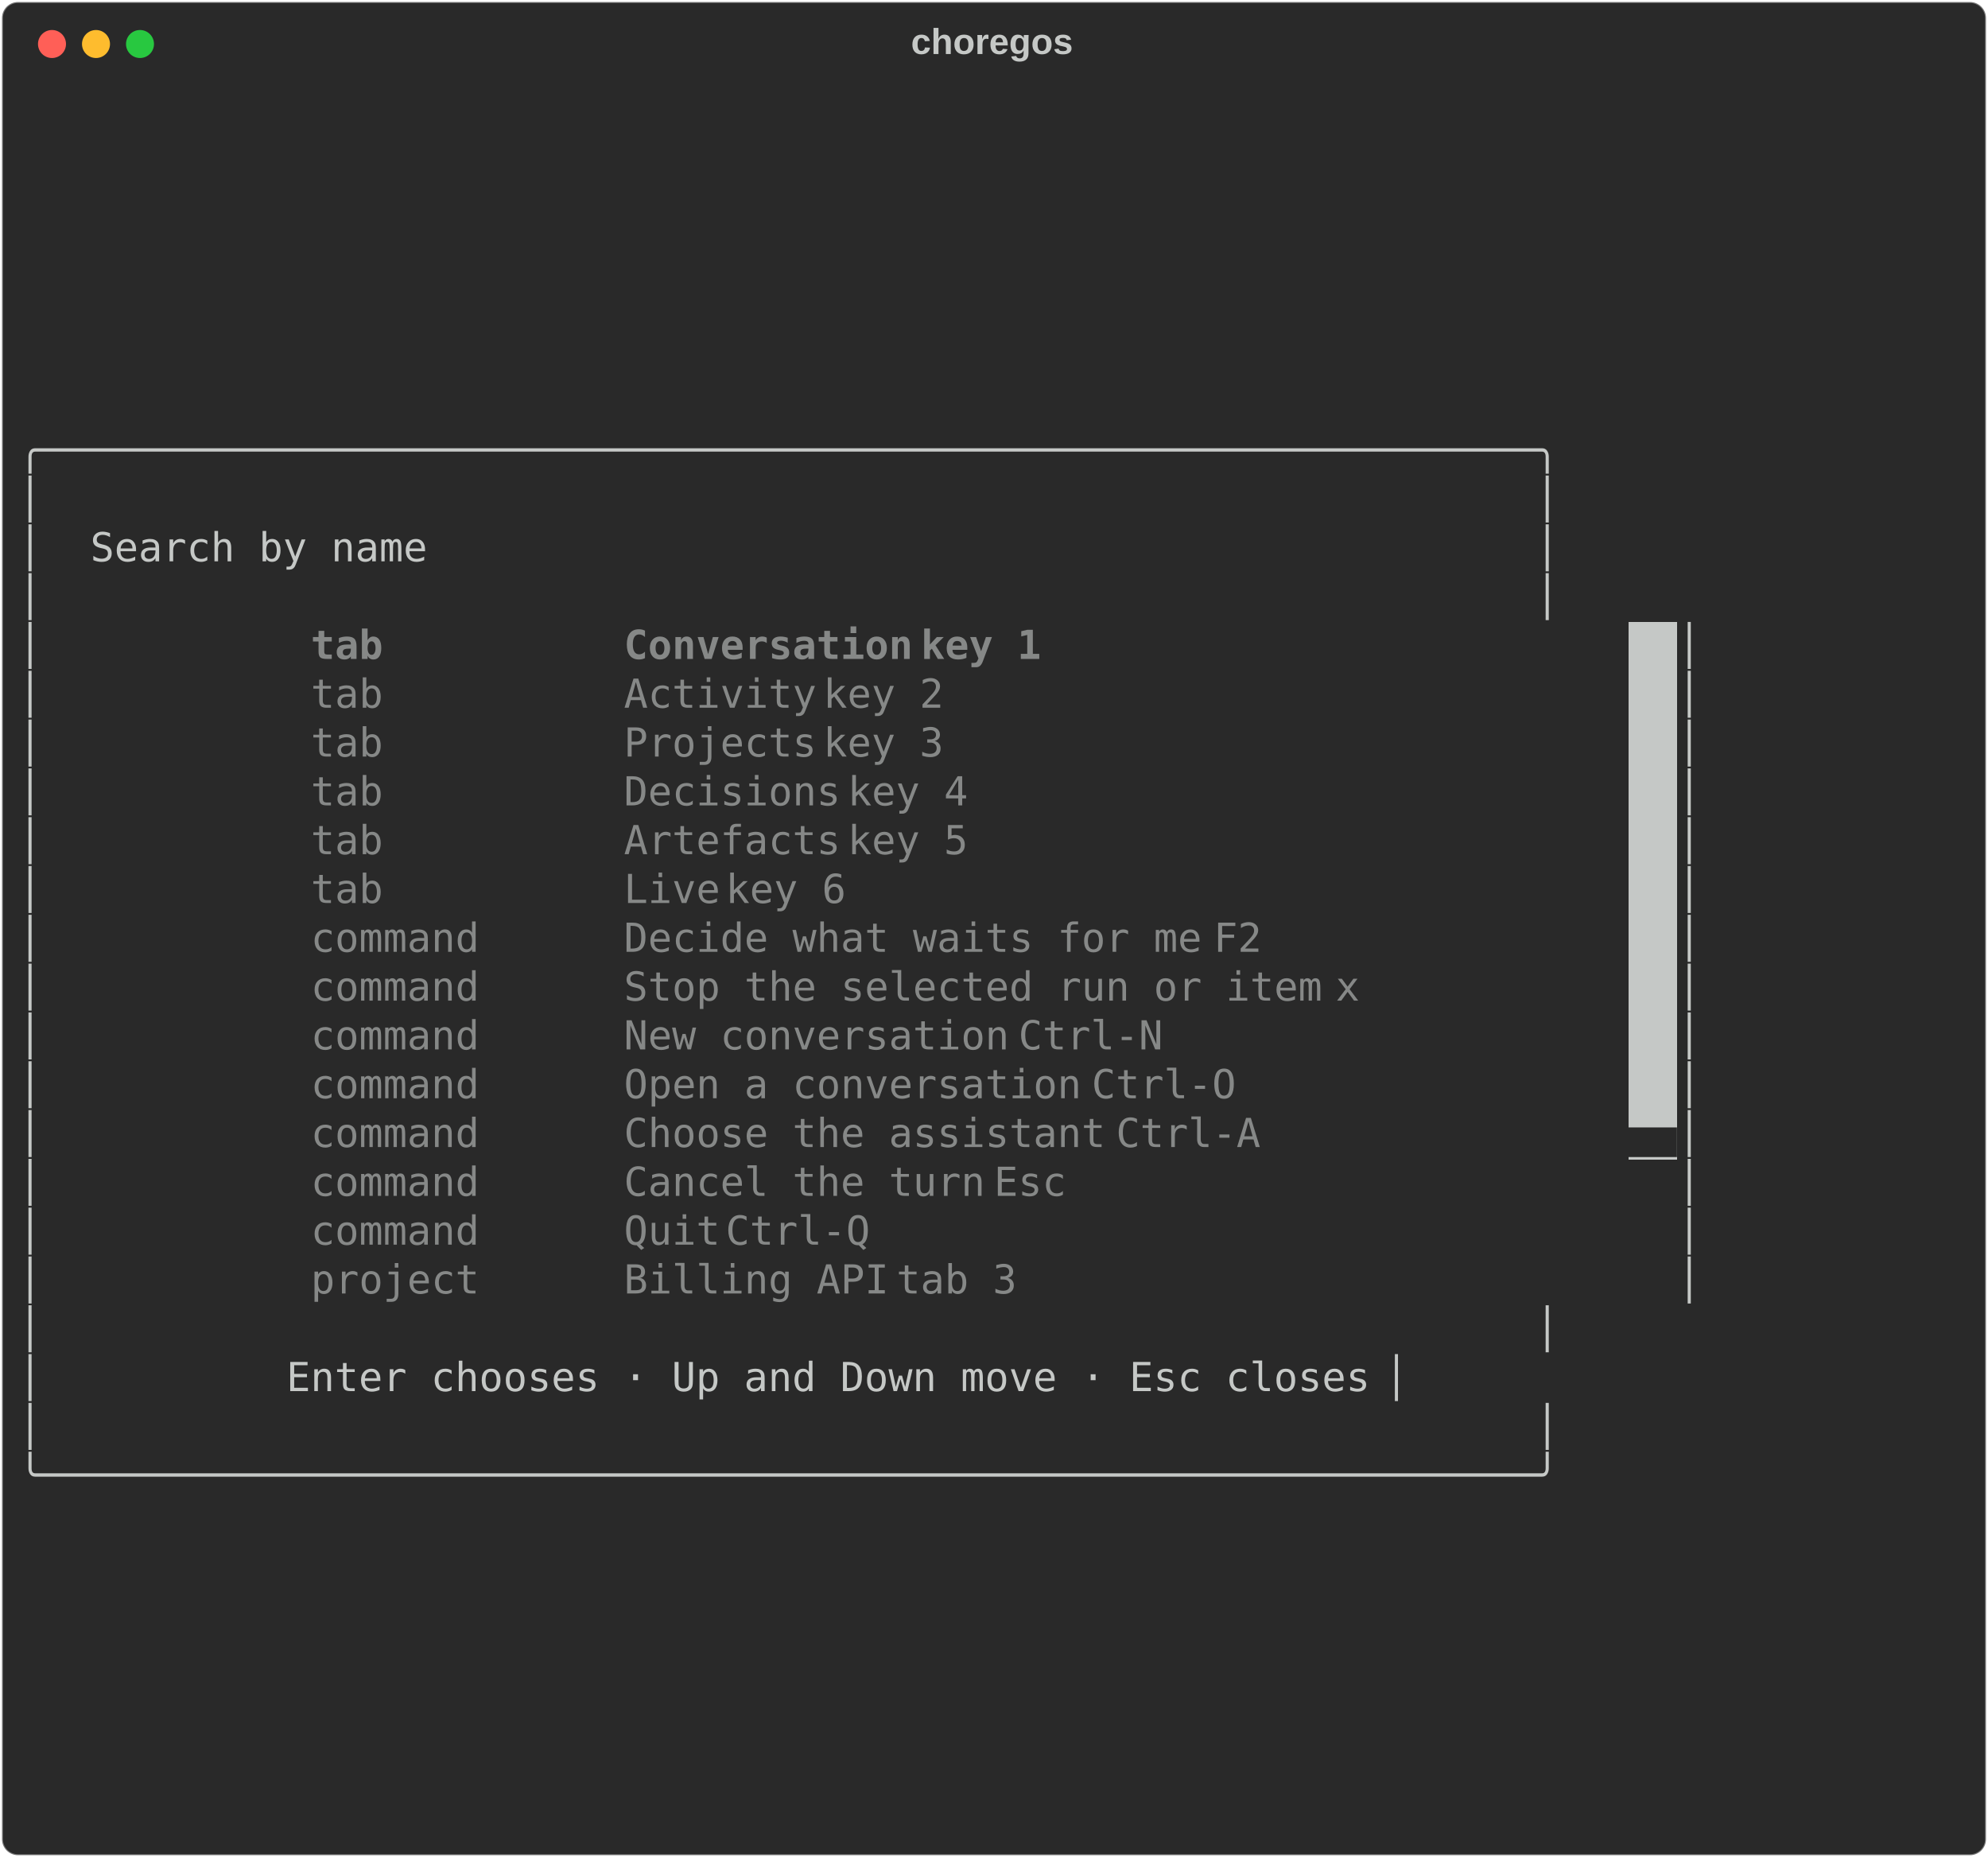
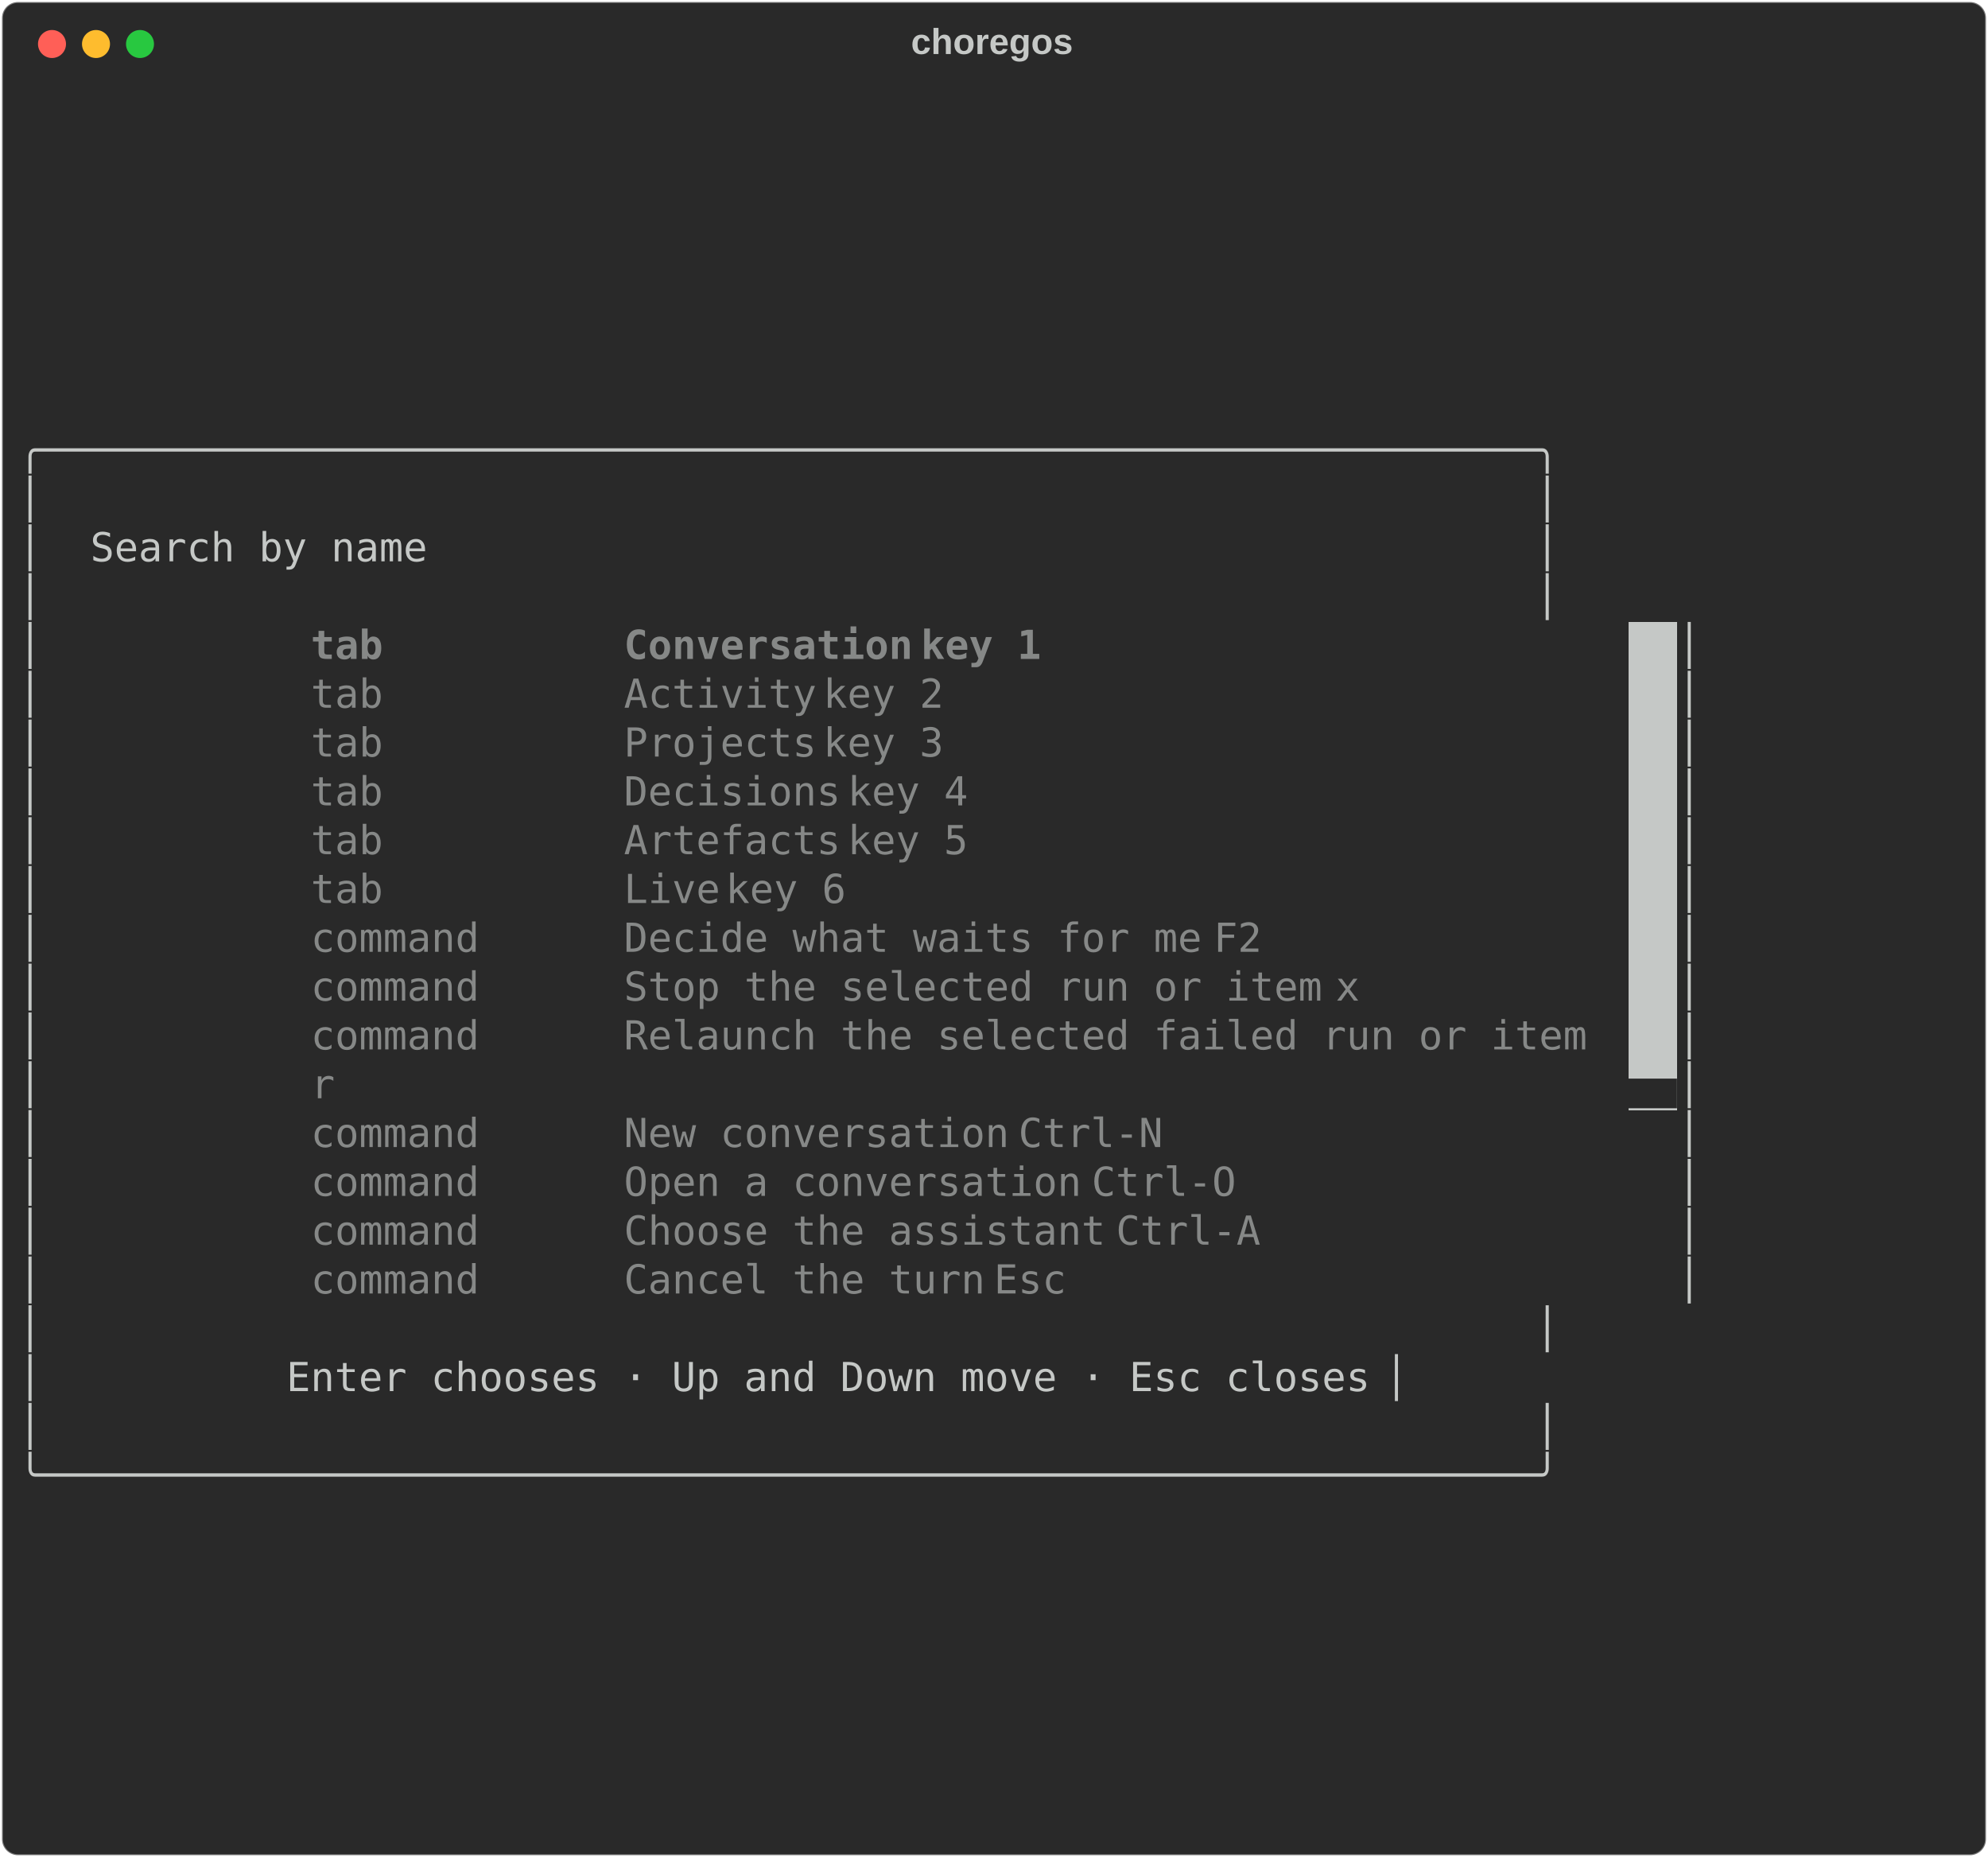
<svg xmlns="http://www.w3.org/2000/svg" class="rich-terminal" viewBox="0 0 994 928.4">
  <style>

    @font-face {
        font-family: "Fira Code";
        src: local("FiraCode-Regular"),
                url("https://cdnjs.cloudflare.com/ajax/libs/firacode/6.2.0/woff2/FiraCode-Regular.woff2") format("woff2"),
                url("https://cdnjs.cloudflare.com/ajax/libs/firacode/6.2.0/woff/FiraCode-Regular.woff") format("woff");
        font-style: normal;
        font-weight: 400;
    }
    @font-face {
        font-family: "Fira Code";
        src: local("FiraCode-Bold"),
                url("https://cdnjs.cloudflare.com/ajax/libs/firacode/6.2.0/woff2/FiraCode-Bold.woff2") format("woff2"),
                url("https://cdnjs.cloudflare.com/ajax/libs/firacode/6.2.0/woff/FiraCode-Bold.woff") format("woff");
        font-style: bold;
        font-weight: 700;
    }

-     .terminal-2381977832-matrix {
+     .terminal-911198414-matrix {
        font-family: Fira Code, monospace;
        font-size: 20px;
        line-height: 24.4px;
        font-variant-east-asian: full-width;
    }

-     .terminal-2381977832-title {
+     .terminal-911198414-title {
        font-size: 18px;
        font-weight: bold;
        font-family: arial;
    }

-     .terminal-2381977832-r1 { fill: #c5c8c6 }
- .terminal-2381977832-r2 { fill: #868887;font-weight: bold }
- .terminal-2381977832-r3 { fill: #c5c8c6;font-weight: bold }
- .terminal-2381977832-r4 { fill: #292929 }
- .terminal-2381977832-r5 { fill: #868887 }
+     .terminal-911198414-r1 { fill: #c5c8c6 }
+ .terminal-911198414-r2 { fill: #868887;font-weight: bold }
+ .terminal-911198414-r3 { fill: #c5c8c6;font-weight: bold }
+ .terminal-911198414-r4 { fill: #292929 }
+ .terminal-911198414-r5 { fill: #868887 }
    </style>
  <defs>
-     <clipPath id="terminal-2381977832-clip-terminal">
+     <clipPath id="terminal-911198414-clip-terminal">
      <rect x="0" y="0" width="975.0" height="877.4" />
    </clipPath>
-     <clipPath id="terminal-2381977832-line-0">
+     <clipPath id="terminal-911198414-line-0">
      <rect x="0" y="1.5" width="976" height="24.65" />
    </clipPath>
-     <clipPath id="terminal-2381977832-line-1">
+     <clipPath id="terminal-911198414-line-1">
      <rect x="0" y="25.9" width="976" height="24.65" />
    </clipPath>
-     <clipPath id="terminal-2381977832-line-2">
+     <clipPath id="terminal-911198414-line-2">
      <rect x="0" y="50.3" width="976" height="24.65" />
    </clipPath>
-     <clipPath id="terminal-2381977832-line-3">
+     <clipPath id="terminal-911198414-line-3">
      <rect x="0" y="74.7" width="976" height="24.65" />
    </clipPath>
-     <clipPath id="terminal-2381977832-line-4">
+     <clipPath id="terminal-911198414-line-4">
      <rect x="0" y="99.1" width="976" height="24.65" />
    </clipPath>
-     <clipPath id="terminal-2381977832-line-5">
+     <clipPath id="terminal-911198414-line-5">
      <rect x="0" y="123.5" width="976" height="24.65" />
    </clipPath>
-     <clipPath id="terminal-2381977832-line-6">
+     <clipPath id="terminal-911198414-line-6">
      <rect x="0" y="147.9" width="976" height="24.65" />
    </clipPath>
-     <clipPath id="terminal-2381977832-line-7">
+     <clipPath id="terminal-911198414-line-7">
      <rect x="0" y="172.3" width="976" height="24.65" />
    </clipPath>
-     <clipPath id="terminal-2381977832-line-8">
+     <clipPath id="terminal-911198414-line-8">
      <rect x="0" y="196.7" width="976" height="24.65" />
    </clipPath>
-     <clipPath id="terminal-2381977832-line-9">
+     <clipPath id="terminal-911198414-line-9">
      <rect x="0" y="221.1" width="976" height="24.65" />
    </clipPath>
-     <clipPath id="terminal-2381977832-line-10">
+     <clipPath id="terminal-911198414-line-10">
      <rect x="0" y="245.5" width="976" height="24.65" />
    </clipPath>
-     <clipPath id="terminal-2381977832-line-11">
+     <clipPath id="terminal-911198414-line-11">
      <rect x="0" y="269.9" width="976" height="24.65" />
    </clipPath>
-     <clipPath id="terminal-2381977832-line-12">
+     <clipPath id="terminal-911198414-line-12">
      <rect x="0" y="294.3" width="976" height="24.65" />
    </clipPath>
-     <clipPath id="terminal-2381977832-line-13">
+     <clipPath id="terminal-911198414-line-13">
      <rect x="0" y="318.7" width="976" height="24.65" />
    </clipPath>
-     <clipPath id="terminal-2381977832-line-14">
+     <clipPath id="terminal-911198414-line-14">
      <rect x="0" y="343.1" width="976" height="24.65" />
    </clipPath>
-     <clipPath id="terminal-2381977832-line-15">
+     <clipPath id="terminal-911198414-line-15">
      <rect x="0" y="367.5" width="976" height="24.65" />
    </clipPath>
-     <clipPath id="terminal-2381977832-line-16">
+     <clipPath id="terminal-911198414-line-16">
      <rect x="0" y="391.9" width="976" height="24.65" />
    </clipPath>
-     <clipPath id="terminal-2381977832-line-17">
+     <clipPath id="terminal-911198414-line-17">
      <rect x="0" y="416.3" width="976" height="24.65" />
    </clipPath>
-     <clipPath id="terminal-2381977832-line-18">
+     <clipPath id="terminal-911198414-line-18">
      <rect x="0" y="440.7" width="976" height="24.65" />
    </clipPath>
-     <clipPath id="terminal-2381977832-line-19">
+     <clipPath id="terminal-911198414-line-19">
      <rect x="0" y="465.1" width="976" height="24.65" />
    </clipPath>
-     <clipPath id="terminal-2381977832-line-20">
+     <clipPath id="terminal-911198414-line-20">
      <rect x="0" y="489.5" width="976" height="24.65" />
    </clipPath>
-     <clipPath id="terminal-2381977832-line-21">
+     <clipPath id="terminal-911198414-line-21">
      <rect x="0" y="513.9" width="976" height="24.65" />
    </clipPath>
-     <clipPath id="terminal-2381977832-line-22">
+     <clipPath id="terminal-911198414-line-22">
      <rect x="0" y="538.3" width="976" height="24.65" />
    </clipPath>
-     <clipPath id="terminal-2381977832-line-23">
+     <clipPath id="terminal-911198414-line-23">
      <rect x="0" y="562.7" width="976" height="24.65" />
    </clipPath>
-     <clipPath id="terminal-2381977832-line-24">
+     <clipPath id="terminal-911198414-line-24">
      <rect x="0" y="587.1" width="976" height="24.65" />
    </clipPath>
-     <clipPath id="terminal-2381977832-line-25">
+     <clipPath id="terminal-911198414-line-25">
      <rect x="0" y="611.5" width="976" height="24.65" />
    </clipPath>
-     <clipPath id="terminal-2381977832-line-26">
+     <clipPath id="terminal-911198414-line-26">
      <rect x="0" y="635.9" width="976" height="24.65" />
    </clipPath>
-     <clipPath id="terminal-2381977832-line-27">
+     <clipPath id="terminal-911198414-line-27">
      <rect x="0" y="660.3" width="976" height="24.65" />
    </clipPath>
-     <clipPath id="terminal-2381977832-line-28">
+     <clipPath id="terminal-911198414-line-28">
      <rect x="0" y="684.7" width="976" height="24.65" />
    </clipPath>
-     <clipPath id="terminal-2381977832-line-29">
+     <clipPath id="terminal-911198414-line-29">
      <rect x="0" y="709.1" width="976" height="24.65" />
    </clipPath>
-     <clipPath id="terminal-2381977832-line-30">
+     <clipPath id="terminal-911198414-line-30">
      <rect x="0" y="733.5" width="976" height="24.65" />
    </clipPath>
-     <clipPath id="terminal-2381977832-line-31">
+     <clipPath id="terminal-911198414-line-31">
      <rect x="0" y="757.9" width="976" height="24.65" />
    </clipPath>
-     <clipPath id="terminal-2381977832-line-32">
+     <clipPath id="terminal-911198414-line-32">
      <rect x="0" y="782.3" width="976" height="24.65" />
    </clipPath>
-     <clipPath id="terminal-2381977832-line-33">
+     <clipPath id="terminal-911198414-line-33">
      <rect x="0" y="806.7" width="976" height="24.65" />
    </clipPath>
-     <clipPath id="terminal-2381977832-line-34">
+     <clipPath id="terminal-911198414-line-34">
      <rect x="0" y="831.1" width="976" height="24.65" />
    </clipPath>
  </defs>
  <rect fill="#292929" stroke="rgba(255,255,255,0.35)" stroke-width="1" x="1" y="1" width="992" height="926.4" rx="8" />
-   <text class="terminal-2381977832-title" fill="#c5c8c6" text-anchor="middle" x="496" y="27">choregos</text>
+   <text class="terminal-911198414-title" fill="#c5c8c6" text-anchor="middle" x="496" y="27">choregos</text>
  <g transform="translate(26,22)">
    <circle cx="0" cy="0" r="7" fill="#ff5f57" />
    <circle cx="22" cy="0" r="7" fill="#febc2e" />
    <circle cx="44" cy="0" r="7" fill="#28c840" />
  </g>
-   <g transform="translate(9, 41)" clip-path="url(#terminal-2381977832-clip-terminal)">
+   <g transform="translate(9, 41)" clip-path="url(#terminal-911198414-clip-terminal)">
    <rect fill="#c5c8c6" x="805.2" y="269.9" width="24.4" height="24.65" shape-rendering="crispEdges" />
    <rect fill="#c5c8c6" x="805.2" y="294.3" width="24.4" height="24.65" shape-rendering="crispEdges" />
    <rect fill="#c5c8c6" x="805.2" y="318.7" width="24.4" height="24.65" shape-rendering="crispEdges" />
    <rect fill="#c5c8c6" x="805.2" y="343.1" width="24.4" height="24.65" shape-rendering="crispEdges" />
    <rect fill="#c5c8c6" x="805.2" y="367.5" width="24.4" height="24.65" shape-rendering="crispEdges" />
    <rect fill="#c5c8c6" x="805.2" y="391.9" width="24.4" height="24.65" shape-rendering="crispEdges" />
    <rect fill="#c5c8c6" x="805.2" y="416.3" width="24.4" height="24.65" shape-rendering="crispEdges" />
    <rect fill="#c5c8c6" x="805.2" y="440.7" width="24.4" height="24.65" shape-rendering="crispEdges" />
    <rect fill="#c5c8c6" x="805.2" y="465.1" width="24.4" height="24.65" shape-rendering="crispEdges" />
    <rect fill="#c5c8c6" x="805.2" y="489.5" width="24.4" height="24.65" shape-rendering="crispEdges" />
-     <rect fill="#c5c8c6" x="805.2" y="513.9" width="24.4" height="24.65" shape-rendering="crispEdges" />
-     <g class="terminal-2381977832-matrix">
-       <text class="terminal-2381977832-r1" x="976" y="20" textLength="12.2" clip-path="url(#terminal-2381977832-line-0)">
- </text>
-       <text class="terminal-2381977832-r1" x="976" y="44.4" textLength="12.2" clip-path="url(#terminal-2381977832-line-1)">
- </text>
-       <text class="terminal-2381977832-r1" x="976" y="68.8" textLength="12.2" clip-path="url(#terminal-2381977832-line-2)">
- </text>
-       <text class="terminal-2381977832-r1" x="976" y="93.2" textLength="12.2" clip-path="url(#terminal-2381977832-line-3)">
- </text>
-       <text class="terminal-2381977832-r1" x="976" y="117.6" textLength="12.2" clip-path="url(#terminal-2381977832-line-4)">
- </text>
-       <text class="terminal-2381977832-r1" x="976" y="142" textLength="12.2" clip-path="url(#terminal-2381977832-line-5)">
- </text>
-       <text class="terminal-2381977832-r1" x="976" y="166.4" textLength="12.2" clip-path="url(#terminal-2381977832-line-6)">
- </text>
-       <text class="terminal-2381977832-r1" x="0" y="190.8" textLength="976" clip-path="url(#terminal-2381977832-line-7)">        ╭──────────────────────────────────────────────────────────────╮        </text>
-       <text class="terminal-2381977832-r1" x="976" y="190.8" textLength="12.2" clip-path="url(#terminal-2381977832-line-7)">
- </text>
-       <text class="terminal-2381977832-r1" x="0" y="215.2" textLength="976" clip-path="url(#terminal-2381977832-line-8)">        │                                                              │        </text>
-       <text class="terminal-2381977832-r1" x="976" y="215.2" textLength="12.2" clip-path="url(#terminal-2381977832-line-8)">
- </text>
-       <text class="terminal-2381977832-r1" x="0" y="239.6" textLength="976" clip-path="url(#terminal-2381977832-line-9)">        │  Search by name                                              │        </text>
-       <text class="terminal-2381977832-r1" x="976" y="239.6" textLength="12.2" clip-path="url(#terminal-2381977832-line-9)">
- </text>
-       <text class="terminal-2381977832-r1" x="0" y="264" textLength="976" clip-path="url(#terminal-2381977832-line-10)">        │                                                              │        </text>
-       <text class="terminal-2381977832-r1" x="976" y="264" textLength="12.2" clip-path="url(#terminal-2381977832-line-10)">
- </text>
-       <text class="terminal-2381977832-r1" x="0" y="288.4" textLength="146.4" clip-path="url(#terminal-2381977832-line-11)">        │   </text>
-       <text class="terminal-2381977832-r2" x="146.4" y="288.4" textLength="305" clip-path="url(#terminal-2381977832-line-11)">tab          Conversation</text>
-       <text class="terminal-2381977832-r2" x="451.4" y="288.4" textLength="97.6" clip-path="url(#terminal-2381977832-line-11)">   key 1</text>
-       <text class="terminal-2381977832-r1" x="829.6" y="288.4" textLength="146.4" clip-path="url(#terminal-2381977832-line-11)">   │        </text>
-       <text class="terminal-2381977832-r1" x="976" y="288.4" textLength="12.2" clip-path="url(#terminal-2381977832-line-11)">
- </text>
-       <text class="terminal-2381977832-r1" x="0" y="312.8" textLength="146.4" clip-path="url(#terminal-2381977832-line-12)">        │   </text>
-       <text class="terminal-2381977832-r5" x="146.4" y="312.8" textLength="256.2" clip-path="url(#terminal-2381977832-line-12)">tab          Activity</text>
-       <text class="terminal-2381977832-r5" x="402.6" y="312.8" textLength="97.6" clip-path="url(#terminal-2381977832-line-12)">   key 2</text>
-       <text class="terminal-2381977832-r1" x="829.6" y="312.8" textLength="146.4" clip-path="url(#terminal-2381977832-line-12)">   │        </text>
-       <text class="terminal-2381977832-r1" x="976" y="312.8" textLength="12.2" clip-path="url(#terminal-2381977832-line-12)">
- </text>
-       <text class="terminal-2381977832-r1" x="0" y="337.2" textLength="146.4" clip-path="url(#terminal-2381977832-line-13)">        │   </text>
-       <text class="terminal-2381977832-r5" x="146.4" y="337.2" textLength="256.2" clip-path="url(#terminal-2381977832-line-13)">tab          Projects</text>
-       <text class="terminal-2381977832-r5" x="402.6" y="337.2" textLength="97.6" clip-path="url(#terminal-2381977832-line-13)">   key 3</text>
-       <text class="terminal-2381977832-r1" x="829.6" y="337.2" textLength="146.4" clip-path="url(#terminal-2381977832-line-13)">   │        </text>
-       <text class="terminal-2381977832-r1" x="976" y="337.2" textLength="12.2" clip-path="url(#terminal-2381977832-line-13)">
- </text>
-       <text class="terminal-2381977832-r1" x="0" y="361.6" textLength="146.4" clip-path="url(#terminal-2381977832-line-14)">        │   </text>
-       <text class="terminal-2381977832-r5" x="146.4" y="361.6" textLength="268.4" clip-path="url(#terminal-2381977832-line-14)">tab          Decisions</text>
-       <text class="terminal-2381977832-r5" x="414.8" y="361.6" textLength="97.6" clip-path="url(#terminal-2381977832-line-14)">   key 4</text>
-       <text class="terminal-2381977832-r1" x="829.6" y="361.6" textLength="146.4" clip-path="url(#terminal-2381977832-line-14)">   │        </text>
-       <text class="terminal-2381977832-r1" x="976" y="361.6" textLength="12.2" clip-path="url(#terminal-2381977832-line-14)">
- </text>
-       <text class="terminal-2381977832-r1" x="0" y="386" textLength="146.4" clip-path="url(#terminal-2381977832-line-15)">        │   </text>
-       <text class="terminal-2381977832-r5" x="146.4" y="386" textLength="268.4" clip-path="url(#terminal-2381977832-line-15)">tab          Artefacts</text>
-       <text class="terminal-2381977832-r5" x="414.8" y="386" textLength="97.6" clip-path="url(#terminal-2381977832-line-15)">   key 5</text>
-       <text class="terminal-2381977832-r1" x="829.6" y="386" textLength="146.4" clip-path="url(#terminal-2381977832-line-15)">   │        </text>
-       <text class="terminal-2381977832-r1" x="976" y="386" textLength="12.2" clip-path="url(#terminal-2381977832-line-15)">
- </text>
-       <text class="terminal-2381977832-r1" x="0" y="410.4" textLength="146.4" clip-path="url(#terminal-2381977832-line-16)">        │   </text>
-       <text class="terminal-2381977832-r5" x="146.4" y="410.4" textLength="207.4" clip-path="url(#terminal-2381977832-line-16)">tab          Live</text>
-       <text class="terminal-2381977832-r5" x="353.8" y="410.4" textLength="97.6" clip-path="url(#terminal-2381977832-line-16)">   key 6</text>
-       <text class="terminal-2381977832-r1" x="829.6" y="410.4" textLength="146.4" clip-path="url(#terminal-2381977832-line-16)">   │        </text>
-       <text class="terminal-2381977832-r1" x="976" y="410.4" textLength="12.2" clip-path="url(#terminal-2381977832-line-16)">
- </text>
-       <text class="terminal-2381977832-r1" x="0" y="434.8" textLength="146.4" clip-path="url(#terminal-2381977832-line-17)">        │   </text>
-       <text class="terminal-2381977832-r5" x="146.4" y="434.8" textLength="451.4" clip-path="url(#terminal-2381977832-line-17)">command      Decide what waits for me</text>
-       <text class="terminal-2381977832-r5" x="597.8" y="434.8" textLength="61" clip-path="url(#terminal-2381977832-line-17)">   F2</text>
-       <text class="terminal-2381977832-r1" x="829.6" y="434.8" textLength="146.4" clip-path="url(#terminal-2381977832-line-17)">   │        </text>
-       <text class="terminal-2381977832-r1" x="976" y="434.8" textLength="12.2" clip-path="url(#terminal-2381977832-line-17)">
- </text>
-       <text class="terminal-2381977832-r1" x="0" y="459.2" textLength="146.4" clip-path="url(#terminal-2381977832-line-18)">        │   </text>
-       <text class="terminal-2381977832-r5" x="146.4" y="459.2" textLength="512.4" clip-path="url(#terminal-2381977832-line-18)">command      Stop the selected run or item</text>
-       <text class="terminal-2381977832-r5" x="658.8" y="459.2" textLength="48.8" clip-path="url(#terminal-2381977832-line-18)">   x</text>
-       <text class="terminal-2381977832-r1" x="829.6" y="459.2" textLength="146.4" clip-path="url(#terminal-2381977832-line-18)">   │        </text>
-       <text class="terminal-2381977832-r1" x="976" y="459.2" textLength="12.2" clip-path="url(#terminal-2381977832-line-18)">
- </text>
-       <text class="terminal-2381977832-r1" x="0" y="483.6" textLength="146.4" clip-path="url(#terminal-2381977832-line-19)">        │   </text>
-       <text class="terminal-2381977832-r5" x="146.4" y="483.6" textLength="353.8" clip-path="url(#terminal-2381977832-line-19)">command      New conversation</text>
-       <text class="terminal-2381977832-r5" x="500.2" y="483.6" textLength="109.8" clip-path="url(#terminal-2381977832-line-19)">   Ctrl-N</text>
-       <text class="terminal-2381977832-r1" x="829.6" y="483.6" textLength="146.4" clip-path="url(#terminal-2381977832-line-19)">   │        </text>
-       <text class="terminal-2381977832-r1" x="976" y="483.6" textLength="12.2" clip-path="url(#terminal-2381977832-line-19)">
- </text>
-       <text class="terminal-2381977832-r1" x="0" y="508" textLength="146.4" clip-path="url(#terminal-2381977832-line-20)">        │   </text>
-       <text class="terminal-2381977832-r5" x="146.4" y="508" textLength="390.4" clip-path="url(#terminal-2381977832-line-20)">command      Open a conversation</text>
-       <text class="terminal-2381977832-r5" x="536.8" y="508" textLength="109.8" clip-path="url(#terminal-2381977832-line-20)">   Ctrl-O</text>
-       <text class="terminal-2381977832-r1" x="829.6" y="508" textLength="146.4" clip-path="url(#terminal-2381977832-line-20)">   │        </text>
-       <text class="terminal-2381977832-r1" x="976" y="508" textLength="12.2" clip-path="url(#terminal-2381977832-line-20)">
- </text>
-       <text class="terminal-2381977832-r1" x="0" y="532.4" textLength="146.4" clip-path="url(#terminal-2381977832-line-21)">        │   </text>
-       <text class="terminal-2381977832-r5" x="146.4" y="532.4" textLength="402.6" clip-path="url(#terminal-2381977832-line-21)">command      Choose the assistant</text>
-       <text class="terminal-2381977832-r5" x="549" y="532.4" textLength="109.8" clip-path="url(#terminal-2381977832-line-21)">   Ctrl-A</text>
-       <text class="terminal-2381977832-r4" x="805.2" y="532.4" textLength="24.4" clip-path="url(#terminal-2381977832-line-21)">▅▅</text>
-       <text class="terminal-2381977832-r1" x="829.6" y="532.4" textLength="146.4" clip-path="url(#terminal-2381977832-line-21)">   │        </text>
-       <text class="terminal-2381977832-r1" x="976" y="532.4" textLength="12.2" clip-path="url(#terminal-2381977832-line-21)">
- </text>
-       <text class="terminal-2381977832-r1" x="0" y="556.8" textLength="146.4" clip-path="url(#terminal-2381977832-line-22)">        │   </text>
-       <text class="terminal-2381977832-r5" x="146.4" y="556.8" textLength="341.6" clip-path="url(#terminal-2381977832-line-22)">command      Cancel the turn</text>
-       <text class="terminal-2381977832-r5" x="488" y="556.8" textLength="73.2" clip-path="url(#terminal-2381977832-line-22)">   Esc</text>
-       <text class="terminal-2381977832-r1" x="829.6" y="556.8" textLength="146.4" clip-path="url(#terminal-2381977832-line-22)">   │        </text>
-       <text class="terminal-2381977832-r1" x="976" y="556.8" textLength="12.2" clip-path="url(#terminal-2381977832-line-22)">
- </text>
-       <text class="terminal-2381977832-r1" x="0" y="581.2" textLength="146.4" clip-path="url(#terminal-2381977832-line-23)">        │   </text>
-       <text class="terminal-2381977832-r5" x="146.4" y="581.2" textLength="207.4" clip-path="url(#terminal-2381977832-line-23)">command      Quit</text>
-       <text class="terminal-2381977832-r5" x="353.8" y="581.2" textLength="109.8" clip-path="url(#terminal-2381977832-line-23)">   Ctrl-Q</text>
-       <text class="terminal-2381977832-r1" x="829.6" y="581.2" textLength="146.4" clip-path="url(#terminal-2381977832-line-23)">   │        </text>
-       <text class="terminal-2381977832-r1" x="976" y="581.2" textLength="12.2" clip-path="url(#terminal-2381977832-line-23)">
- </text>
-       <text class="terminal-2381977832-r1" x="0" y="605.6" textLength="146.4" clip-path="url(#terminal-2381977832-line-24)">        │   </text>
-       <text class="terminal-2381977832-r5" x="146.4" y="605.6" textLength="292.8" clip-path="url(#terminal-2381977832-line-24)">project      Billing API</text>
-       <text class="terminal-2381977832-r5" x="439.2" y="605.6" textLength="97.6" clip-path="url(#terminal-2381977832-line-24)">   tab 3</text>
-       <text class="terminal-2381977832-r1" x="829.6" y="605.6" textLength="146.4" clip-path="url(#terminal-2381977832-line-24)">   │        </text>
-       <text class="terminal-2381977832-r1" x="976" y="605.6" textLength="12.2" clip-path="url(#terminal-2381977832-line-24)">
- </text>
-       <text class="terminal-2381977832-r1" x="0" y="630" textLength="976" clip-path="url(#terminal-2381977832-line-25)">        │                                                              │        </text>
-       <text class="terminal-2381977832-r1" x="976" y="630" textLength="12.2" clip-path="url(#terminal-2381977832-line-25)">
- </text>
-       <text class="terminal-2381977832-r1" x="0" y="654.4" textLength="134.2" clip-path="url(#terminal-2381977832-line-26)">        │  </text>
-       <text class="terminal-2381977832-r1" x="134.2" y="654.4" textLength="549" clip-path="url(#terminal-2381977832-line-26)">Enter chooses · Up and Down move · Esc closes</text>
-       <text class="terminal-2381977832-r1" x="683.2" y="654.4" textLength="292.8" clip-path="url(#terminal-2381977832-line-26)">               │        </text>
-       <text class="terminal-2381977832-r1" x="976" y="654.4" textLength="12.2" clip-path="url(#terminal-2381977832-line-26)">
- </text>
-       <text class="terminal-2381977832-r1" x="0" y="678.8" textLength="976" clip-path="url(#terminal-2381977832-line-27)">        │                                                              │        </text>
-       <text class="terminal-2381977832-r1" x="976" y="678.8" textLength="12.2" clip-path="url(#terminal-2381977832-line-27)">
- </text>
-       <text class="terminal-2381977832-r1" x="0" y="703.2" textLength="976" clip-path="url(#terminal-2381977832-line-28)">        ╰──────────────────────────────────────────────────────────────╯        </text>
-       <text class="terminal-2381977832-r1" x="976" y="703.2" textLength="12.2" clip-path="url(#terminal-2381977832-line-28)">
- </text>
-       <text class="terminal-2381977832-r1" x="976" y="727.6" textLength="12.2" clip-path="url(#terminal-2381977832-line-29)">
- </text>
-       <text class="terminal-2381977832-r1" x="976" y="752" textLength="12.2" clip-path="url(#terminal-2381977832-line-30)">
- </text>
-       <text class="terminal-2381977832-r1" x="976" y="776.4" textLength="12.2" clip-path="url(#terminal-2381977832-line-31)">
- </text>
-       <text class="terminal-2381977832-r1" x="976" y="800.8" textLength="12.2" clip-path="url(#terminal-2381977832-line-32)">
- </text>
-       <text class="terminal-2381977832-r1" x="976" y="825.2" textLength="12.2" clip-path="url(#terminal-2381977832-line-33)">
- </text>
-       <text class="terminal-2381977832-r1" x="976" y="849.6" textLength="12.2" clip-path="url(#terminal-2381977832-line-34)">
+     <g class="terminal-911198414-matrix">
+       <text class="terminal-911198414-r1" x="976" y="20" textLength="12.2" clip-path="url(#terminal-911198414-line-0)">
+ </text>
+       <text class="terminal-911198414-r1" x="976" y="44.4" textLength="12.2" clip-path="url(#terminal-911198414-line-1)">
+ </text>
+       <text class="terminal-911198414-r1" x="976" y="68.8" textLength="12.2" clip-path="url(#terminal-911198414-line-2)">
+ </text>
+       <text class="terminal-911198414-r1" x="976" y="93.2" textLength="12.2" clip-path="url(#terminal-911198414-line-3)">
+ </text>
+       <text class="terminal-911198414-r1" x="976" y="117.6" textLength="12.2" clip-path="url(#terminal-911198414-line-4)">
+ </text>
+       <text class="terminal-911198414-r1" x="976" y="142" textLength="12.2" clip-path="url(#terminal-911198414-line-5)">
+ </text>
+       <text class="terminal-911198414-r1" x="976" y="166.4" textLength="12.2" clip-path="url(#terminal-911198414-line-6)">
+ </text>
+       <text class="terminal-911198414-r1" x="0" y="190.8" textLength="976" clip-path="url(#terminal-911198414-line-7)">        ╭──────────────────────────────────────────────────────────────╮        </text>
+       <text class="terminal-911198414-r1" x="976" y="190.8" textLength="12.2" clip-path="url(#terminal-911198414-line-7)">
+ </text>
+       <text class="terminal-911198414-r1" x="0" y="215.2" textLength="976" clip-path="url(#terminal-911198414-line-8)">        │                                                              │        </text>
+       <text class="terminal-911198414-r1" x="976" y="215.2" textLength="12.2" clip-path="url(#terminal-911198414-line-8)">
+ </text>
+       <text class="terminal-911198414-r1" x="0" y="239.6" textLength="976" clip-path="url(#terminal-911198414-line-9)">        │  Search by name                                              │        </text>
+       <text class="terminal-911198414-r1" x="976" y="239.6" textLength="12.2" clip-path="url(#terminal-911198414-line-9)">
+ </text>
+       <text class="terminal-911198414-r1" x="0" y="264" textLength="976" clip-path="url(#terminal-911198414-line-10)">        │                                                              │        </text>
+       <text class="terminal-911198414-r1" x="976" y="264" textLength="12.2" clip-path="url(#terminal-911198414-line-10)">
+ </text>
+       <text class="terminal-911198414-r1" x="0" y="288.4" textLength="146.4" clip-path="url(#terminal-911198414-line-11)">        │   </text>
+       <text class="terminal-911198414-r2" x="146.4" y="288.4" textLength="305" clip-path="url(#terminal-911198414-line-11)">tab          Conversation</text>
+       <text class="terminal-911198414-r2" x="451.4" y="288.4" textLength="97.6" clip-path="url(#terminal-911198414-line-11)">   key 1</text>
+       <text class="terminal-911198414-r1" x="829.6" y="288.4" textLength="146.4" clip-path="url(#terminal-911198414-line-11)">   │        </text>
+       <text class="terminal-911198414-r1" x="976" y="288.4" textLength="12.2" clip-path="url(#terminal-911198414-line-11)">
+ </text>
+       <text class="terminal-911198414-r1" x="0" y="312.8" textLength="146.4" clip-path="url(#terminal-911198414-line-12)">        │   </text>
+       <text class="terminal-911198414-r5" x="146.4" y="312.8" textLength="256.2" clip-path="url(#terminal-911198414-line-12)">tab          Activity</text>
+       <text class="terminal-911198414-r5" x="402.6" y="312.8" textLength="97.6" clip-path="url(#terminal-911198414-line-12)">   key 2</text>
+       <text class="terminal-911198414-r1" x="829.6" y="312.8" textLength="146.4" clip-path="url(#terminal-911198414-line-12)">   │        </text>
+       <text class="terminal-911198414-r1" x="976" y="312.8" textLength="12.2" clip-path="url(#terminal-911198414-line-12)">
+ </text>
+       <text class="terminal-911198414-r1" x="0" y="337.2" textLength="146.4" clip-path="url(#terminal-911198414-line-13)">        │   </text>
+       <text class="terminal-911198414-r5" x="146.4" y="337.2" textLength="256.2" clip-path="url(#terminal-911198414-line-13)">tab          Projects</text>
+       <text class="terminal-911198414-r5" x="402.6" y="337.2" textLength="97.6" clip-path="url(#terminal-911198414-line-13)">   key 3</text>
+       <text class="terminal-911198414-r1" x="829.6" y="337.2" textLength="146.4" clip-path="url(#terminal-911198414-line-13)">   │        </text>
+       <text class="terminal-911198414-r1" x="976" y="337.2" textLength="12.2" clip-path="url(#terminal-911198414-line-13)">
+ </text>
+       <text class="terminal-911198414-r1" x="0" y="361.6" textLength="146.4" clip-path="url(#terminal-911198414-line-14)">        │   </text>
+       <text class="terminal-911198414-r5" x="146.4" y="361.6" textLength="268.4" clip-path="url(#terminal-911198414-line-14)">tab          Decisions</text>
+       <text class="terminal-911198414-r5" x="414.8" y="361.6" textLength="97.6" clip-path="url(#terminal-911198414-line-14)">   key 4</text>
+       <text class="terminal-911198414-r1" x="829.6" y="361.6" textLength="146.4" clip-path="url(#terminal-911198414-line-14)">   │        </text>
+       <text class="terminal-911198414-r1" x="976" y="361.6" textLength="12.2" clip-path="url(#terminal-911198414-line-14)">
+ </text>
+       <text class="terminal-911198414-r1" x="0" y="386" textLength="146.4" clip-path="url(#terminal-911198414-line-15)">        │   </text>
+       <text class="terminal-911198414-r5" x="146.4" y="386" textLength="268.4" clip-path="url(#terminal-911198414-line-15)">tab          Artefacts</text>
+       <text class="terminal-911198414-r5" x="414.8" y="386" textLength="97.6" clip-path="url(#terminal-911198414-line-15)">   key 5</text>
+       <text class="terminal-911198414-r1" x="829.6" y="386" textLength="146.4" clip-path="url(#terminal-911198414-line-15)">   │        </text>
+       <text class="terminal-911198414-r1" x="976" y="386" textLength="12.2" clip-path="url(#terminal-911198414-line-15)">
+ </text>
+       <text class="terminal-911198414-r1" x="0" y="410.4" textLength="146.4" clip-path="url(#terminal-911198414-line-16)">        │   </text>
+       <text class="terminal-911198414-r5" x="146.4" y="410.4" textLength="207.4" clip-path="url(#terminal-911198414-line-16)">tab          Live</text>
+       <text class="terminal-911198414-r5" x="353.8" y="410.4" textLength="97.6" clip-path="url(#terminal-911198414-line-16)">   key 6</text>
+       <text class="terminal-911198414-r1" x="829.6" y="410.4" textLength="146.4" clip-path="url(#terminal-911198414-line-16)">   │        </text>
+       <text class="terminal-911198414-r1" x="976" y="410.4" textLength="12.2" clip-path="url(#terminal-911198414-line-16)">
+ </text>
+       <text class="terminal-911198414-r1" x="0" y="434.8" textLength="146.4" clip-path="url(#terminal-911198414-line-17)">        │   </text>
+       <text class="terminal-911198414-r5" x="146.4" y="434.8" textLength="451.4" clip-path="url(#terminal-911198414-line-17)">command      Decide what waits for me</text>
+       <text class="terminal-911198414-r5" x="597.8" y="434.8" textLength="61" clip-path="url(#terminal-911198414-line-17)">   F2</text>
+       <text class="terminal-911198414-r1" x="829.6" y="434.8" textLength="146.4" clip-path="url(#terminal-911198414-line-17)">   │        </text>
+       <text class="terminal-911198414-r1" x="976" y="434.8" textLength="12.2" clip-path="url(#terminal-911198414-line-17)">
+ </text>
+       <text class="terminal-911198414-r1" x="0" y="459.2" textLength="146.4" clip-path="url(#terminal-911198414-line-18)">        │   </text>
+       <text class="terminal-911198414-r5" x="146.4" y="459.2" textLength="512.4" clip-path="url(#terminal-911198414-line-18)">command      Stop the selected run or item</text>
+       <text class="terminal-911198414-r5" x="658.8" y="459.2" textLength="48.8" clip-path="url(#terminal-911198414-line-18)">   x</text>
+       <text class="terminal-911198414-r1" x="829.6" y="459.2" textLength="146.4" clip-path="url(#terminal-911198414-line-18)">   │        </text>
+       <text class="terminal-911198414-r1" x="976" y="459.2" textLength="12.2" clip-path="url(#terminal-911198414-line-18)">
+ </text>
+       <text class="terminal-911198414-r1" x="0" y="483.6" textLength="146.4" clip-path="url(#terminal-911198414-line-19)">        │   </text>
+       <text class="terminal-911198414-r5" x="146.4" y="483.6" textLength="646.6" clip-path="url(#terminal-911198414-line-19)">command      Relaunch the selected failed run or item</text>
+       <text class="terminal-911198414-r1" x="829.6" y="483.6" textLength="146.4" clip-path="url(#terminal-911198414-line-19)">   │        </text>
+       <text class="terminal-911198414-r1" x="976" y="483.6" textLength="12.2" clip-path="url(#terminal-911198414-line-19)">
+ </text>
+       <text class="terminal-911198414-r1" x="0" y="508" textLength="146.4" clip-path="url(#terminal-911198414-line-20)">        │   </text>
+       <text class="terminal-911198414-r5" x="146.4" y="508" textLength="12.2" clip-path="url(#terminal-911198414-line-20)">r</text>
+       <text class="terminal-911198414-r4" x="805.2" y="508" textLength="24.4" clip-path="url(#terminal-911198414-line-20)">▅▅</text>
+       <text class="terminal-911198414-r1" x="829.6" y="508" textLength="146.4" clip-path="url(#terminal-911198414-line-20)">   │        </text>
+       <text class="terminal-911198414-r1" x="976" y="508" textLength="12.2" clip-path="url(#terminal-911198414-line-20)">
+ </text>
+       <text class="terminal-911198414-r1" x="0" y="532.4" textLength="146.4" clip-path="url(#terminal-911198414-line-21)">        │   </text>
+       <text class="terminal-911198414-r5" x="146.4" y="532.4" textLength="353.8" clip-path="url(#terminal-911198414-line-21)">command      New conversation</text>
+       <text class="terminal-911198414-r5" x="500.2" y="532.4" textLength="109.8" clip-path="url(#terminal-911198414-line-21)">   Ctrl-N</text>
+       <text class="terminal-911198414-r1" x="829.6" y="532.4" textLength="146.4" clip-path="url(#terminal-911198414-line-21)">   │        </text>
+       <text class="terminal-911198414-r1" x="976" y="532.4" textLength="12.2" clip-path="url(#terminal-911198414-line-21)">
+ </text>
+       <text class="terminal-911198414-r1" x="0" y="556.8" textLength="146.4" clip-path="url(#terminal-911198414-line-22)">        │   </text>
+       <text class="terminal-911198414-r5" x="146.4" y="556.8" textLength="390.4" clip-path="url(#terminal-911198414-line-22)">command      Open a conversation</text>
+       <text class="terminal-911198414-r5" x="536.8" y="556.8" textLength="109.8" clip-path="url(#terminal-911198414-line-22)">   Ctrl-O</text>
+       <text class="terminal-911198414-r1" x="829.6" y="556.8" textLength="146.4" clip-path="url(#terminal-911198414-line-22)">   │        </text>
+       <text class="terminal-911198414-r1" x="976" y="556.8" textLength="12.2" clip-path="url(#terminal-911198414-line-22)">
+ </text>
+       <text class="terminal-911198414-r1" x="0" y="581.2" textLength="146.4" clip-path="url(#terminal-911198414-line-23)">        │   </text>
+       <text class="terminal-911198414-r5" x="146.4" y="581.2" textLength="402.6" clip-path="url(#terminal-911198414-line-23)">command      Choose the assistant</text>
+       <text class="terminal-911198414-r5" x="549" y="581.2" textLength="109.8" clip-path="url(#terminal-911198414-line-23)">   Ctrl-A</text>
+       <text class="terminal-911198414-r1" x="829.6" y="581.2" textLength="146.4" clip-path="url(#terminal-911198414-line-23)">   │        </text>
+       <text class="terminal-911198414-r1" x="976" y="581.2" textLength="12.2" clip-path="url(#terminal-911198414-line-23)">
+ </text>
+       <text class="terminal-911198414-r1" x="0" y="605.6" textLength="146.4" clip-path="url(#terminal-911198414-line-24)">        │   </text>
+       <text class="terminal-911198414-r5" x="146.4" y="605.6" textLength="341.6" clip-path="url(#terminal-911198414-line-24)">command      Cancel the turn</text>
+       <text class="terminal-911198414-r5" x="488" y="605.6" textLength="73.2" clip-path="url(#terminal-911198414-line-24)">   Esc</text>
+       <text class="terminal-911198414-r1" x="829.6" y="605.6" textLength="146.4" clip-path="url(#terminal-911198414-line-24)">   │        </text>
+       <text class="terminal-911198414-r1" x="976" y="605.6" textLength="12.2" clip-path="url(#terminal-911198414-line-24)">
+ </text>
+       <text class="terminal-911198414-r1" x="0" y="630" textLength="976" clip-path="url(#terminal-911198414-line-25)">        │                                                              │        </text>
+       <text class="terminal-911198414-r1" x="976" y="630" textLength="12.2" clip-path="url(#terminal-911198414-line-25)">
+ </text>
+       <text class="terminal-911198414-r1" x="0" y="654.4" textLength="134.2" clip-path="url(#terminal-911198414-line-26)">        │  </text>
+       <text class="terminal-911198414-r1" x="134.2" y="654.4" textLength="549" clip-path="url(#terminal-911198414-line-26)">Enter chooses · Up and Down move · Esc closes</text>
+       <text class="terminal-911198414-r1" x="683.2" y="654.4" textLength="292.8" clip-path="url(#terminal-911198414-line-26)">               │        </text>
+       <text class="terminal-911198414-r1" x="976" y="654.4" textLength="12.2" clip-path="url(#terminal-911198414-line-26)">
+ </text>
+       <text class="terminal-911198414-r1" x="0" y="678.8" textLength="976" clip-path="url(#terminal-911198414-line-27)">        │                                                              │        </text>
+       <text class="terminal-911198414-r1" x="976" y="678.8" textLength="12.2" clip-path="url(#terminal-911198414-line-27)">
+ </text>
+       <text class="terminal-911198414-r1" x="0" y="703.2" textLength="976" clip-path="url(#terminal-911198414-line-28)">        ╰──────────────────────────────────────────────────────────────╯        </text>
+       <text class="terminal-911198414-r1" x="976" y="703.2" textLength="12.2" clip-path="url(#terminal-911198414-line-28)">
+ </text>
+       <text class="terminal-911198414-r1" x="976" y="727.6" textLength="12.2" clip-path="url(#terminal-911198414-line-29)">
+ </text>
+       <text class="terminal-911198414-r1" x="976" y="752" textLength="12.2" clip-path="url(#terminal-911198414-line-30)">
+ </text>
+       <text class="terminal-911198414-r1" x="976" y="776.4" textLength="12.2" clip-path="url(#terminal-911198414-line-31)">
+ </text>
+       <text class="terminal-911198414-r1" x="976" y="800.8" textLength="12.2" clip-path="url(#terminal-911198414-line-32)">
+ </text>
+       <text class="terminal-911198414-r1" x="976" y="825.2" textLength="12.2" clip-path="url(#terminal-911198414-line-33)">
+ </text>
+       <text class="terminal-911198414-r1" x="976" y="849.6" textLength="12.2" clip-path="url(#terminal-911198414-line-34)">
</text>
    </g>
  </g>
</svg>
